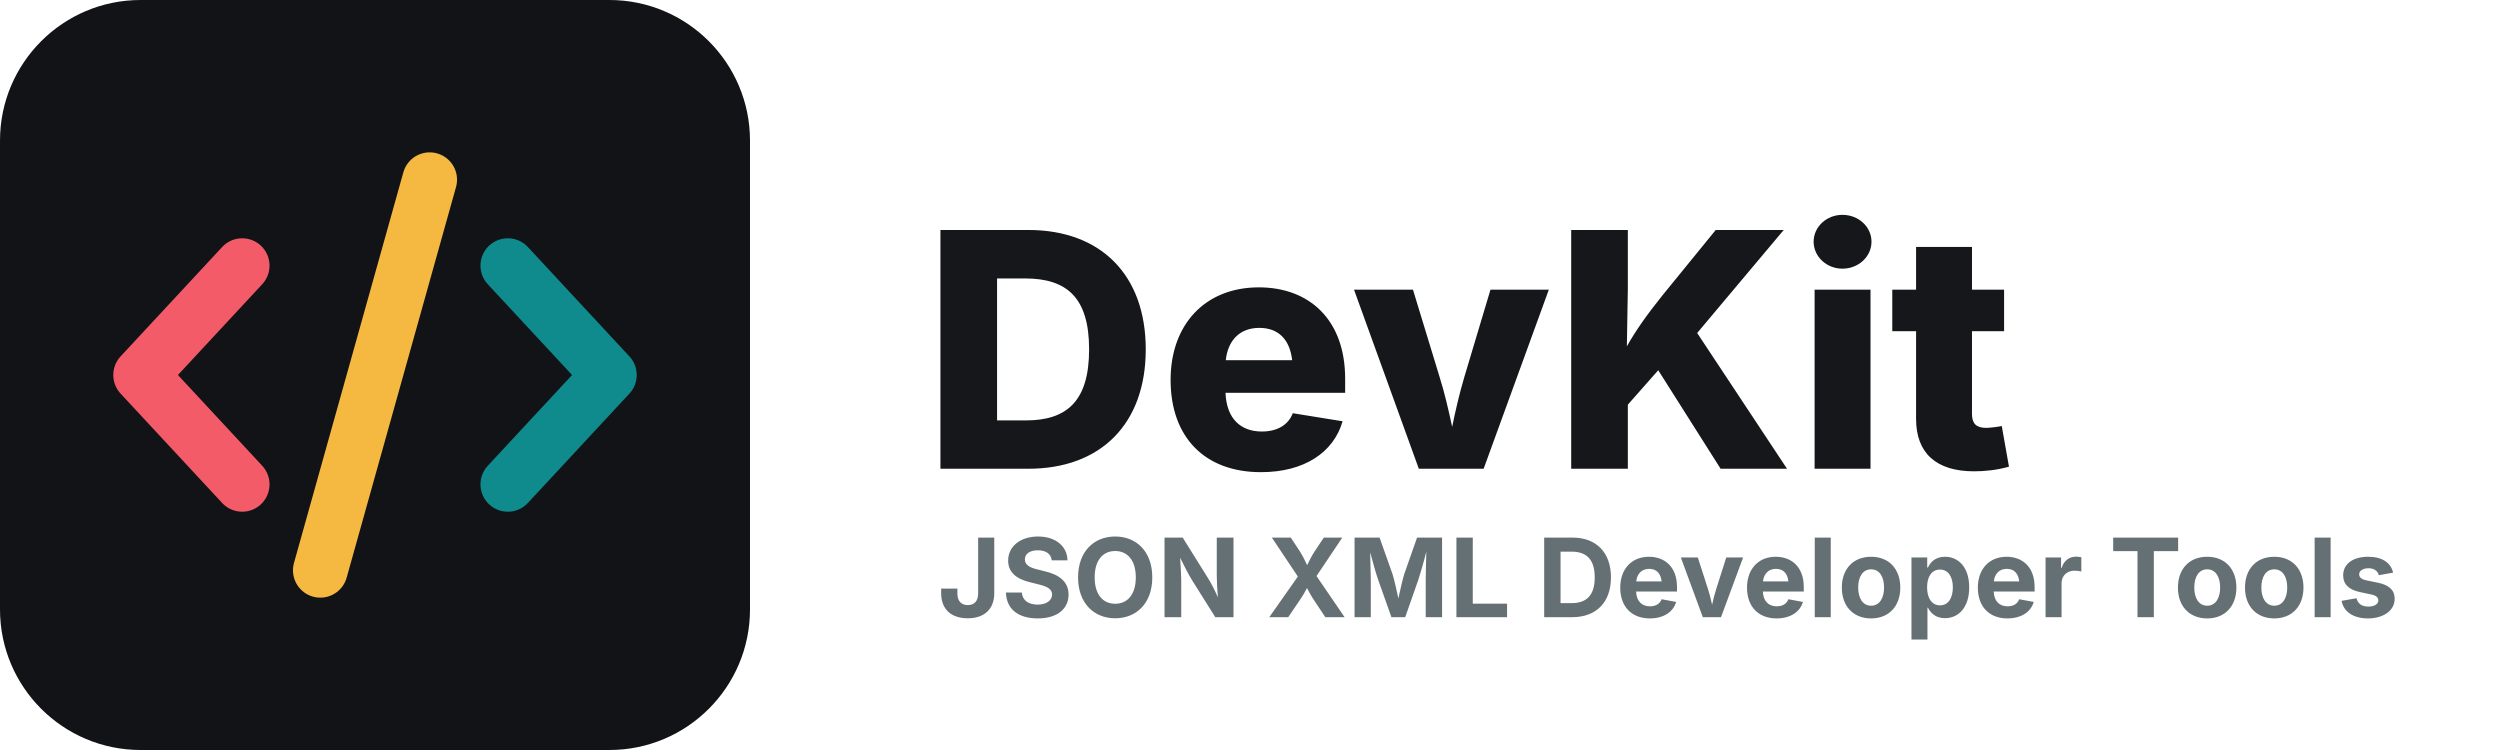
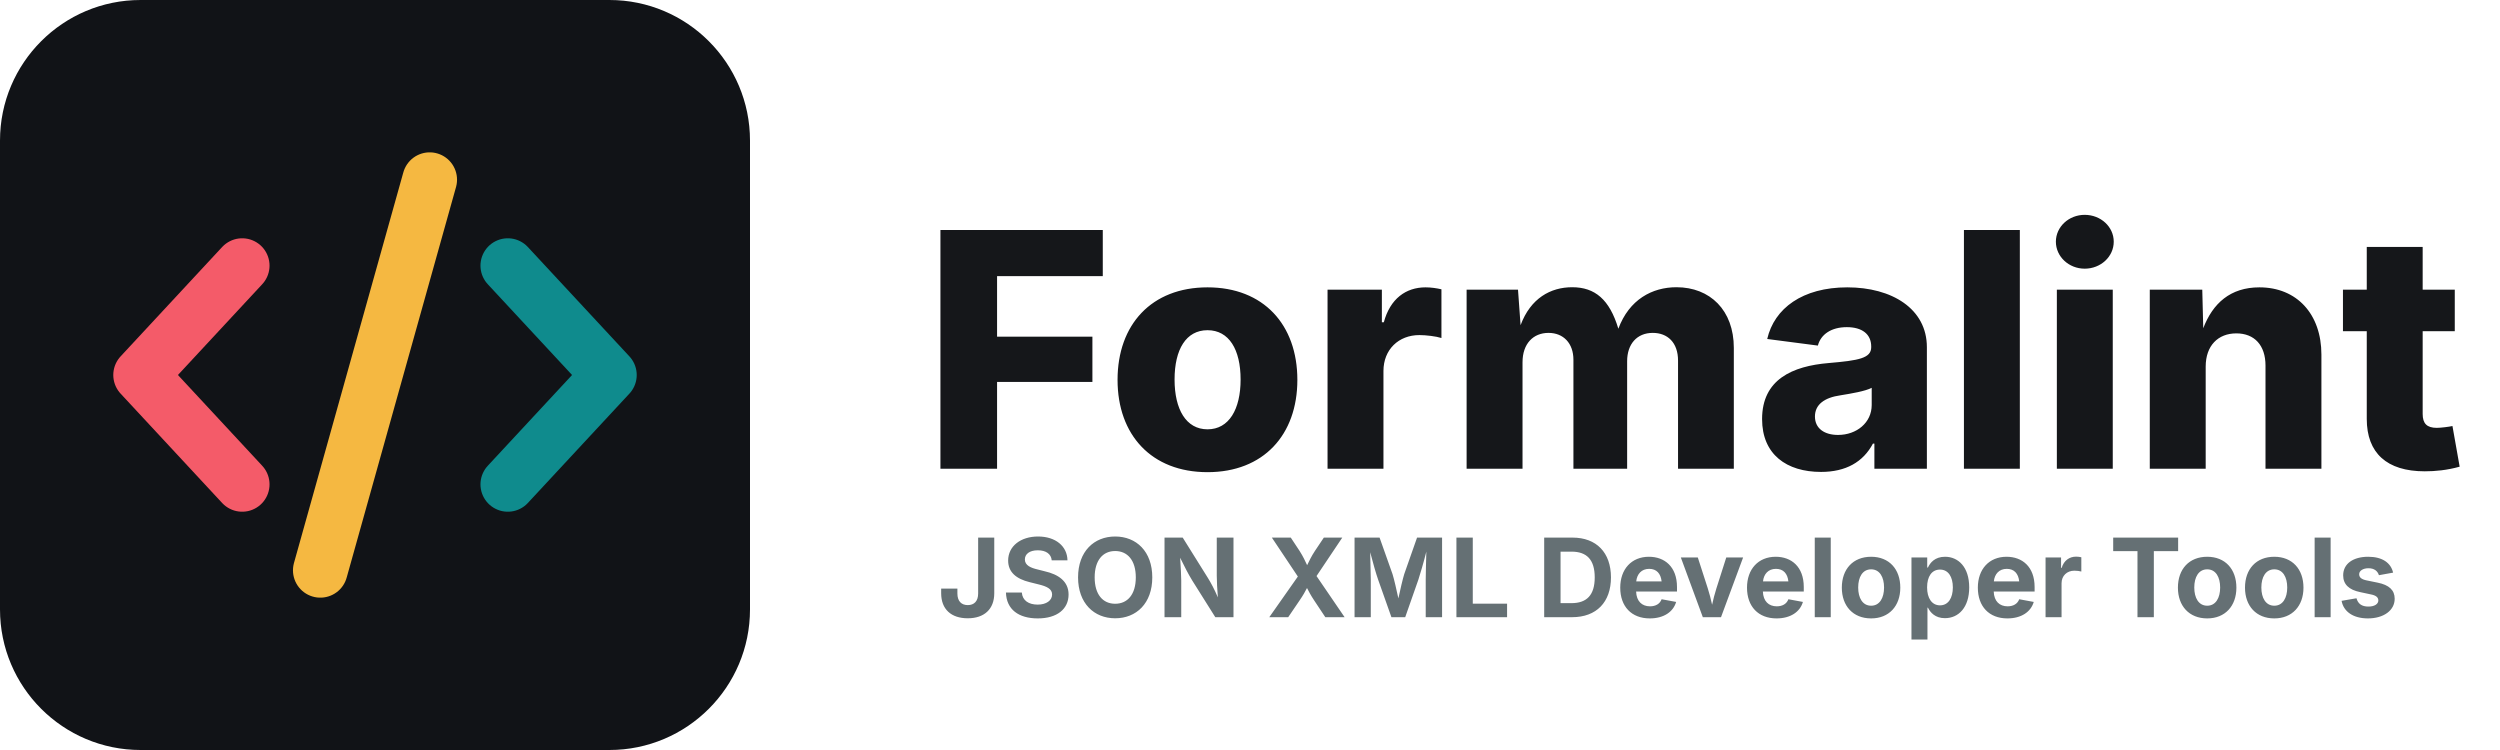
<svg xmlns="http://www.w3.org/2000/svg" viewBox="0 0 320 96" role="img" aria-labelledby="title desc">
  <rect width="96" height="96" rx="18" fill="#111317" />
  <path d="M31 34 18 48l13 14" fill="none" stroke="#f45b69" stroke-width="7" stroke-linecap="round" stroke-linejoin="round" />
  <path d="m65 34 13 14-13 14" fill="none" stroke="#0f8b8d" stroke-width="7" stroke-linecap="round" stroke-linejoin="round" />
  <path d="M55 23 41 73" fill="none" stroke="#f5b841" stroke-width="7" stroke-linecap="round" />
-   <text x="118" y="60" fill="#15171a" font-family="Inter, Segoe UI, Arial, sans-serif" font-size="42" font-weight="800">DevKit</text>
+   <text x="118" y="60" fill="#15171a" font-family="Inter, Segoe UI, Arial, sans-serif" font-size="42" font-weight="800">Formalint</text>
  <text x="120" y="79" fill="#657074" font-family="Inter, Segoe UI, Arial, sans-serif" font-size="14" font-weight="700">JSON XML Developer Tools</text>
</svg>
